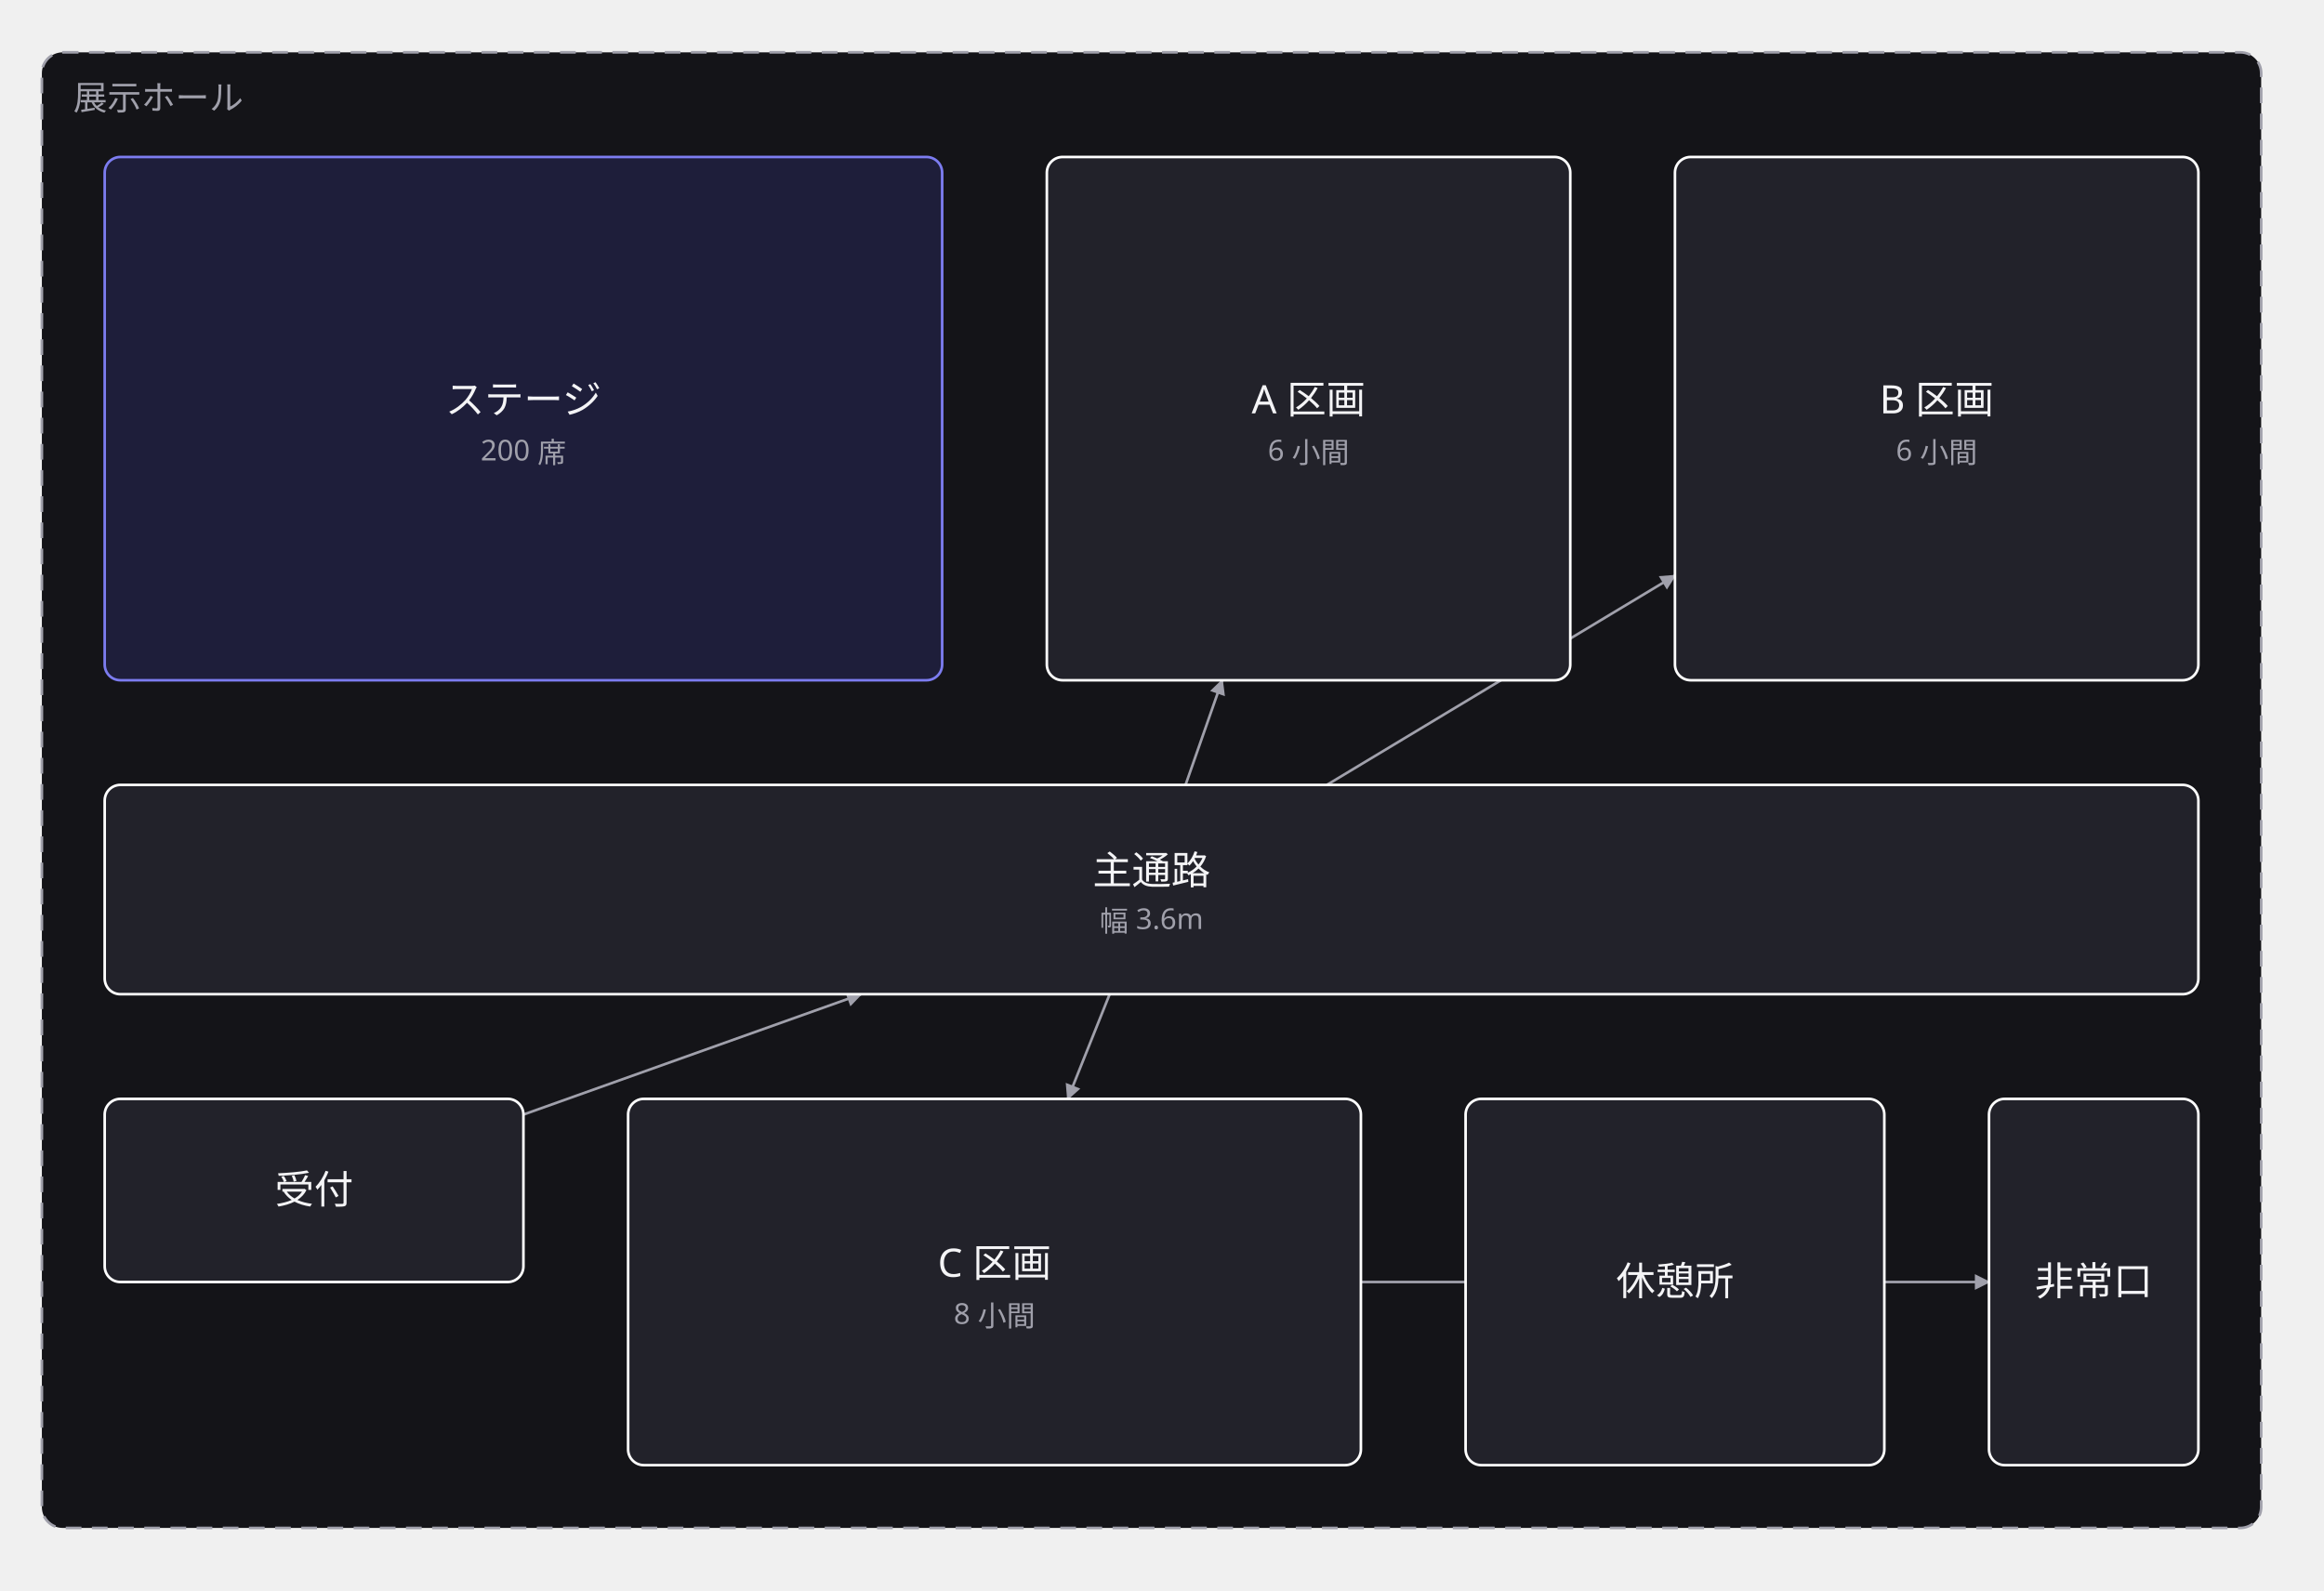
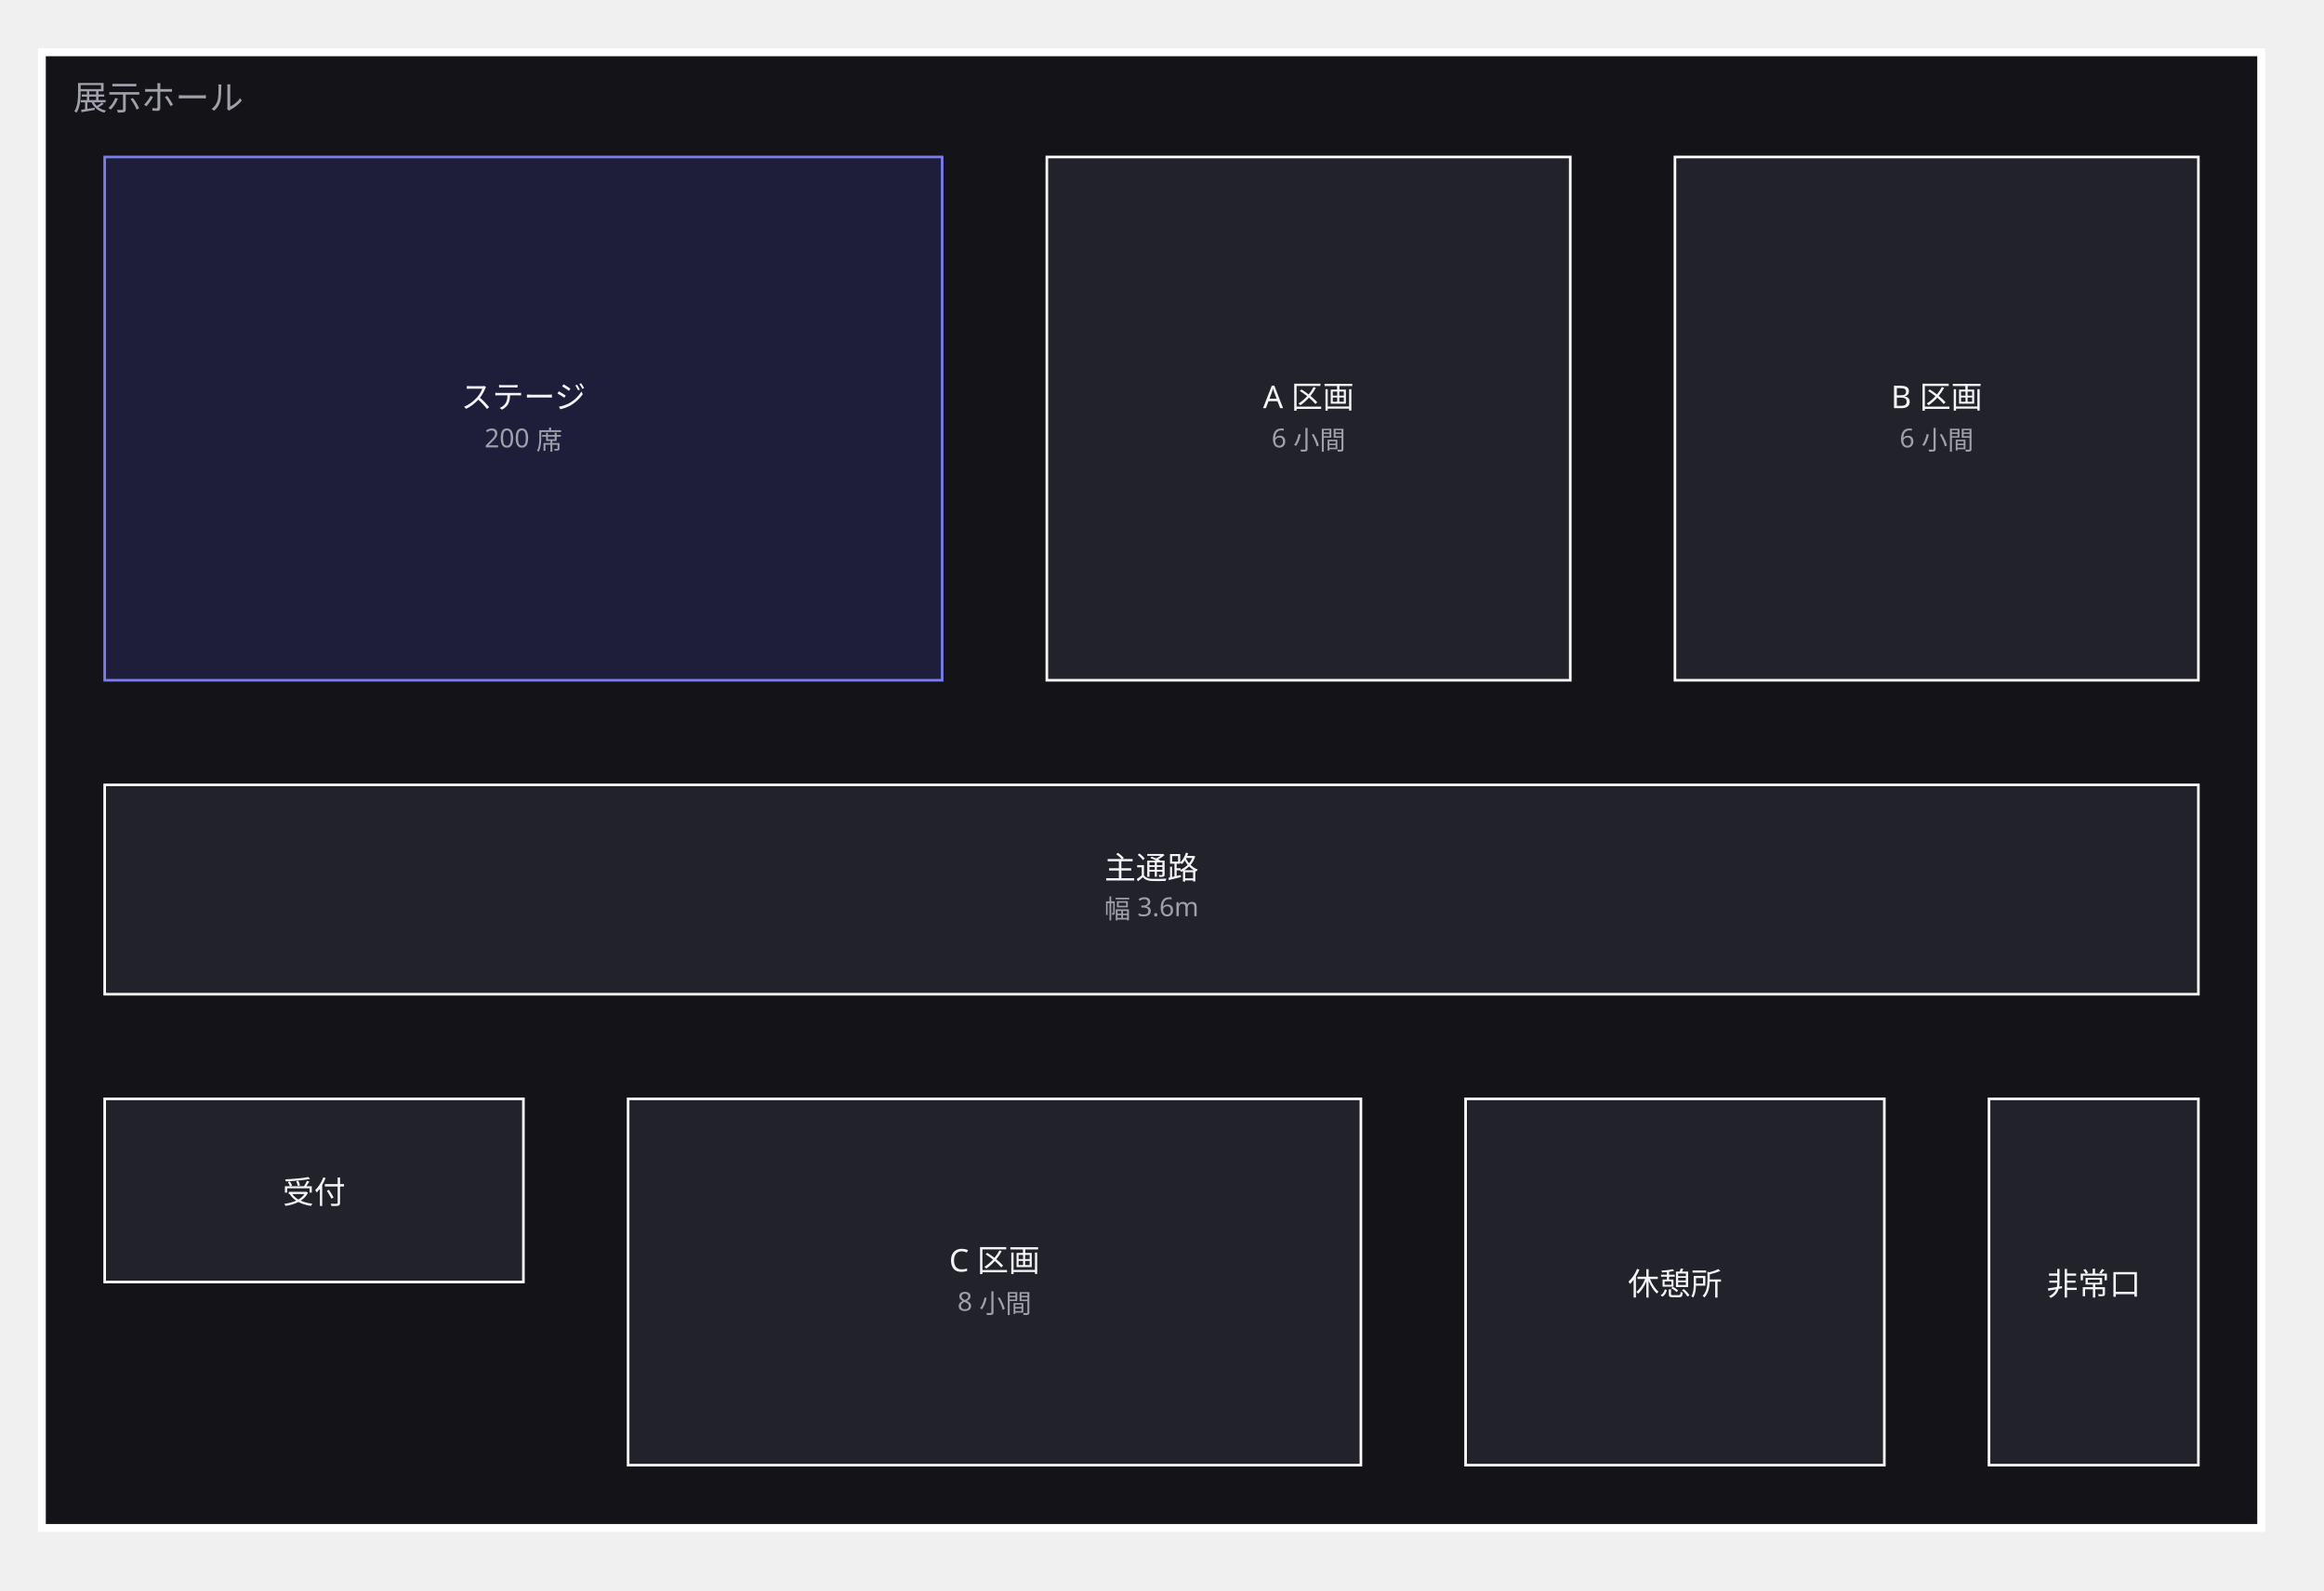
<svg xmlns="http://www.w3.org/2000/svg" width="888" height="608" viewBox="0 0 888 608">
  <defs>
    <marker id="arrow" viewBox="0 0 10 10" refX="9" refY="5" markerWidth="6" markerHeight="6" orient="auto">
      <path d="M 0 0 L 10 5 L 0 10 z" fill="#a0a0ab" />
    </marker>
  </defs>
  <g data-group="hall">
-     <rect x="16" y="20" width="848" height="564" rx="8" fill="#141418" stroke="#a0a0ab" stroke-dasharray="6 4" />
+     <rect x="16" y="20" width="848" height="564" fill="#141418" stroke="#ffffff" stroke-width="3" />
    <text x="28" y="42" font-family="sans-serif" font-size="13" fill="#a0a0ab">展示ホール</text>
  </g>
-   <g data-edge="uketsuke&gt;tsuuro" data-pinned="false">
-     <path d="M 200 426 L 329 380" fill="none" stroke="#a0a0ab" stroke-width="1" marker-end="url(#arrow)" />
-   </g>
-   <g data-edge="tsuuro&gt;a1" data-pinned="false">
-     <path d="M 453 300 L 467 260" fill="none" stroke="#a0a0ab" stroke-width="1" marker-end="url(#arrow)" />
-   </g>
-   <g data-edge="tsuuro&gt;a2" data-pinned="false">
-     <path d="M 507 300 L 640 220" fill="none" stroke="#a0a0ab" stroke-width="1" marker-end="url(#arrow)" />
-   </g>
-   <g data-edge="tsuuro&gt;c1" data-pinned="false">
-     <path d="M 424 380 L 408 420" fill="none" stroke="#a0a0ab" stroke-width="1" marker-end="url(#arrow)" />
-   </g>
-   <g data-edge="c1&gt;hijou" data-pinned="false">
-     <path d="M 520 490 L 760 490" fill="none" stroke="#a0a0ab" stroke-width="1" marker-end="url(#arrow)" />
-   </g>
  <g data-node="uketsuke" data-pinned="false" data-shape="rect">
-     <rect x="40" y="420" width="160" height="70" rx="6" fill="#22222a" stroke="#ffffff" stroke-width="1" />
-     <text x="120" y="460" text-anchor="middle" font-family="sans-serif" font-size="15" fill="#f4f4f6">受付</text>
+     <rect x="40" y="420" width="160" height="70" fill="#22222a" stroke="#ffffff" stroke-width="1" />
+     <text x="120" y="460" text-anchor="middle" font-family="sans-serif" font-size="12" fill="#f4f4f6">受付</text>
  </g>
  <g data-node="stage" data-pinned="false" data-appearance="primary" data-shape="rect">
-     <rect x="40" y="60" width="320" height="200" rx="6" fill="#1e1e3a" stroke="#7c7cf0" stroke-width="1" />
-     <text x="200" y="158" text-anchor="middle" font-family="sans-serif" font-size="15" fill="#f4f4f6">ステージ</text>
-     <text x="200" y="176" text-anchor="middle" font-family="sans-serif" font-size="11" fill="#a0a0ab">200 席</text>
+     <rect x="40" y="60" width="320" height="200" fill="#1e1e3a" stroke="#7c7cf0" stroke-width="1" />
+     <text x="200" y="156" text-anchor="middle" font-family="sans-serif" font-size="12" fill="#f4f4f6">ステージ</text>
+     <text x="200" y="171" text-anchor="middle" font-family="sans-serif" font-size="10" fill="#a0a0ab">200 席</text>
  </g>
  <g data-node="a1" data-pinned="false" data-shape="rect">
-     <rect x="400" y="60" width="200" height="200" rx="6" fill="#22222a" stroke="#ffffff" stroke-width="1" />
-     <text x="500" y="158" text-anchor="middle" font-family="sans-serif" font-size="15" fill="#f4f4f6">A 区画</text>
-     <text x="500" y="176" text-anchor="middle" font-family="sans-serif" font-size="11" fill="#a0a0ab">6 小間</text>
+     <rect x="400" y="60" width="200" height="200" fill="#22222a" stroke="#ffffff" stroke-width="1" />
+     <text x="500" y="156" text-anchor="middle" font-family="sans-serif" font-size="12" fill="#f4f4f6">A 区画</text>
+     <text x="500" y="171" text-anchor="middle" font-family="sans-serif" font-size="10" fill="#a0a0ab">6 小間</text>
  </g>
  <g data-node="a2" data-pinned="false" data-shape="rect">
-     <rect x="640" y="60" width="200" height="200" rx="6" fill="#22222a" stroke="#ffffff" stroke-width="1" />
-     <text x="740" y="158" text-anchor="middle" font-family="sans-serif" font-size="15" fill="#f4f4f6">B 区画</text>
-     <text x="740" y="176" text-anchor="middle" font-family="sans-serif" font-size="11" fill="#a0a0ab">6 小間</text>
+     <rect x="640" y="60" width="200" height="200" fill="#22222a" stroke="#ffffff" stroke-width="1" />
+     <text x="740" y="156" text-anchor="middle" font-family="sans-serif" font-size="12" fill="#f4f4f6">B 区画</text>
+     <text x="740" y="171" text-anchor="middle" font-family="sans-serif" font-size="10" fill="#a0a0ab">6 小間</text>
  </g>
  <g data-node="tsuuro" data-pinned="false" data-shape="rect">
-     <rect x="40" y="300" width="800" height="80" rx="6" fill="#22222a" stroke="#ffffff" stroke-width="1" />
-     <text x="440" y="338" text-anchor="middle" font-family="sans-serif" font-size="15" fill="#f4f4f6">主通路</text>
-     <text x="440" y="356" text-anchor="middle" font-family="sans-serif" font-size="11" fill="#a0a0ab">幅 3.6m</text>
+     <rect x="40" y="300" width="800" height="80" fill="#22222a" stroke="#ffffff" stroke-width="1" />
+     <text x="440" y="336" text-anchor="middle" font-family="sans-serif" font-size="12" fill="#f4f4f6">主通路</text>
+     <text x="440" y="351" text-anchor="middle" font-family="sans-serif" font-size="10" fill="#a0a0ab">幅 3.6m</text>
  </g>
  <g data-node="c1" data-pinned="false" data-shape="rect">
-     <rect x="240" y="420" width="280" height="140" rx="6" fill="#22222a" stroke="#ffffff" stroke-width="1" />
-     <text x="380" y="488" text-anchor="middle" font-family="sans-serif" font-size="15" fill="#f4f4f6">C 区画</text>
-     <text x="380" y="506" text-anchor="middle" font-family="sans-serif" font-size="11" fill="#a0a0ab">8 小間</text>
+     <rect x="240" y="420" width="280" height="140" fill="#22222a" stroke="#ffffff" stroke-width="1" />
+     <text x="380" y="486" text-anchor="middle" font-family="sans-serif" font-size="12" fill="#f4f4f6">C 区画</text>
+     <text x="380" y="501" text-anchor="middle" font-family="sans-serif" font-size="10" fill="#a0a0ab">8 小間</text>
  </g>
  <g data-node="kyukei" data-pinned="false" data-shape="rect">
-     <rect x="560" y="420" width="160" height="140" rx="6" fill="#22222a" stroke="#ffffff" stroke-width="1" />
-     <text x="640" y="495" text-anchor="middle" font-family="sans-serif" font-size="15" fill="#f4f4f6">休憩所</text>
+     <rect x="560" y="420" width="160" height="140" fill="#22222a" stroke="#ffffff" stroke-width="1" />
+     <text x="640" y="495" text-anchor="middle" font-family="sans-serif" font-size="12" fill="#f4f4f6">休憩所</text>
  </g>
  <g data-node="hijou" data-pinned="false" data-shape="rect">
-     <rect x="760" y="420" width="80" height="140" rx="6" fill="#22222a" stroke="#ffffff" stroke-width="1" />
-     <text x="800" y="495" text-anchor="middle" font-family="sans-serif" font-size="15" fill="#f4f4f6">非常口</text>
+     <rect x="760" y="420" width="80" height="140" fill="#22222a" stroke="#ffffff" stroke-width="1" />
+     <text x="800" y="495" text-anchor="middle" font-family="sans-serif" font-size="12" fill="#f4f4f6">非常口</text>
  </g>
</svg>
